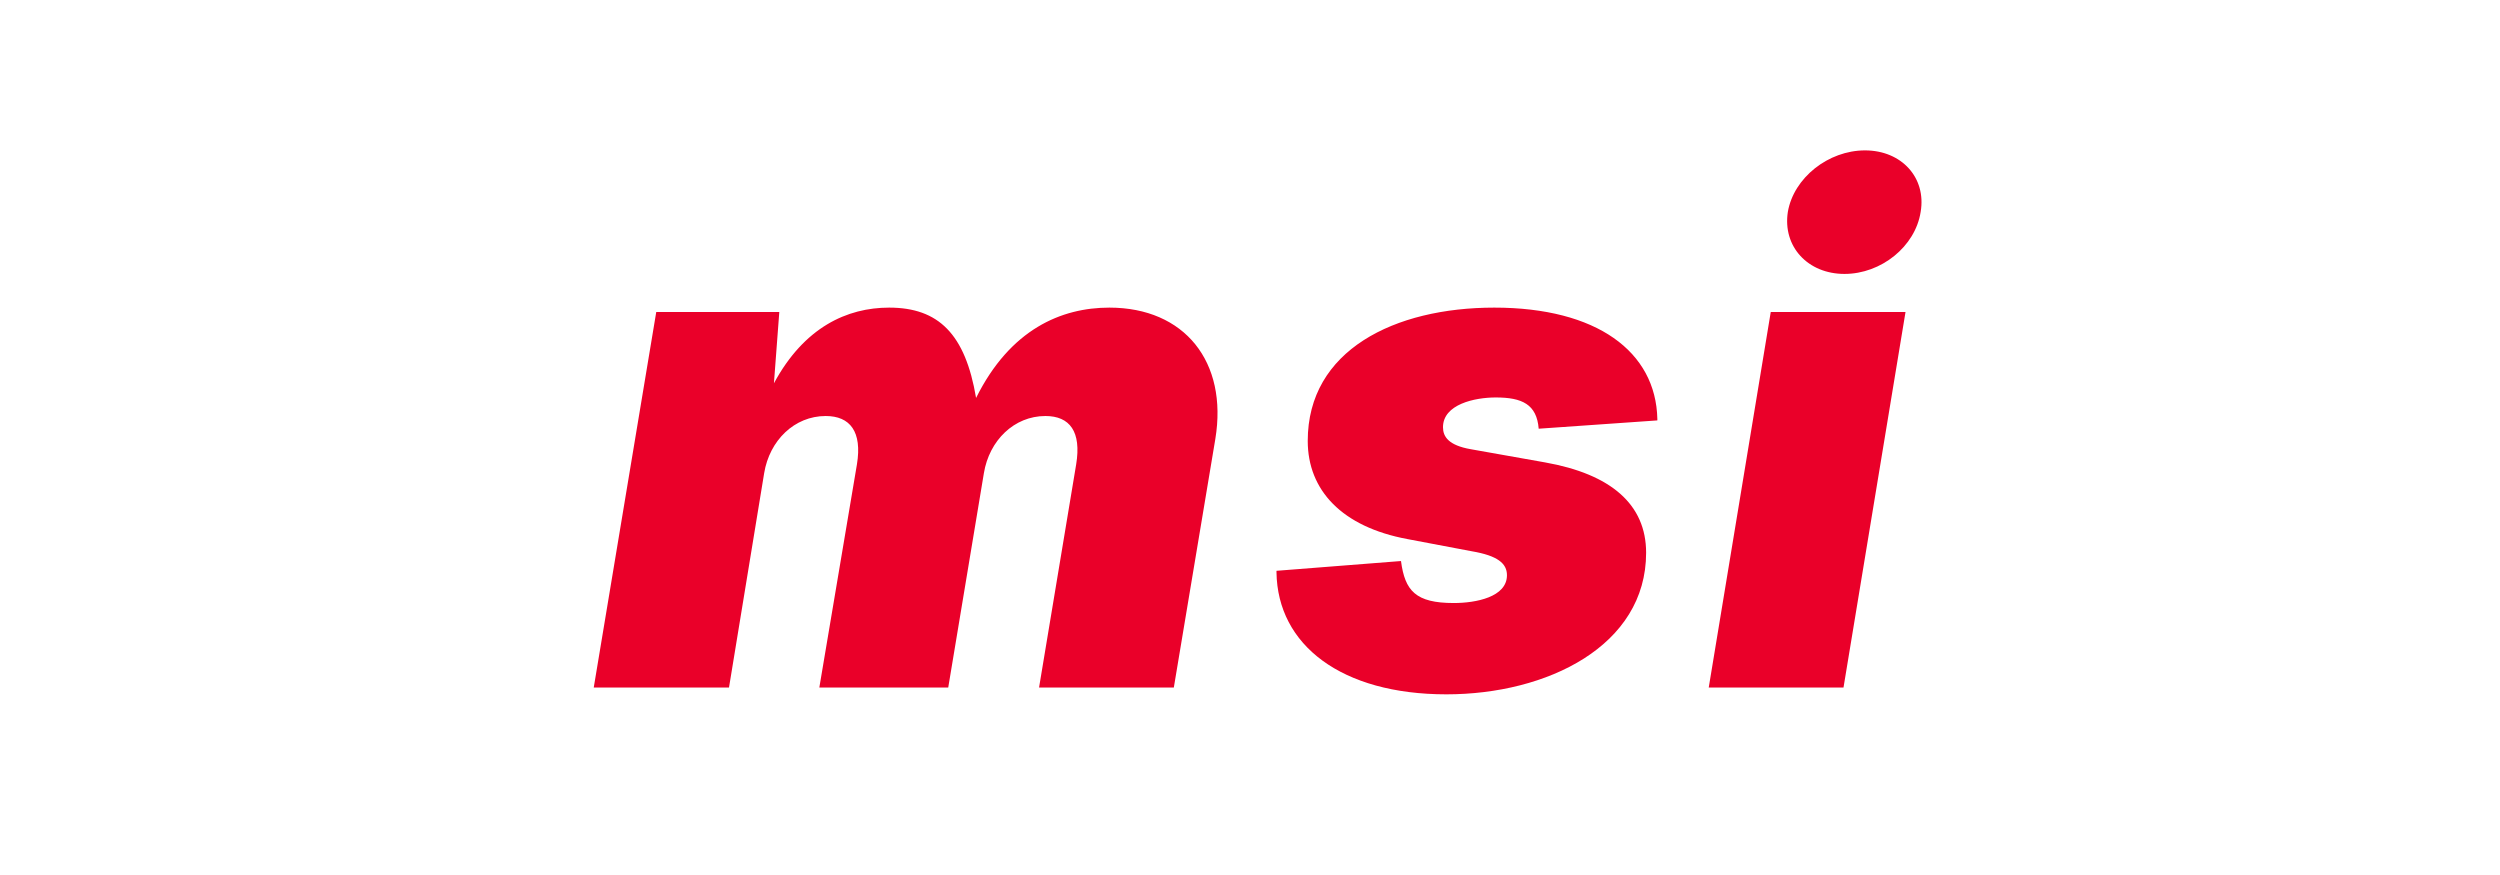
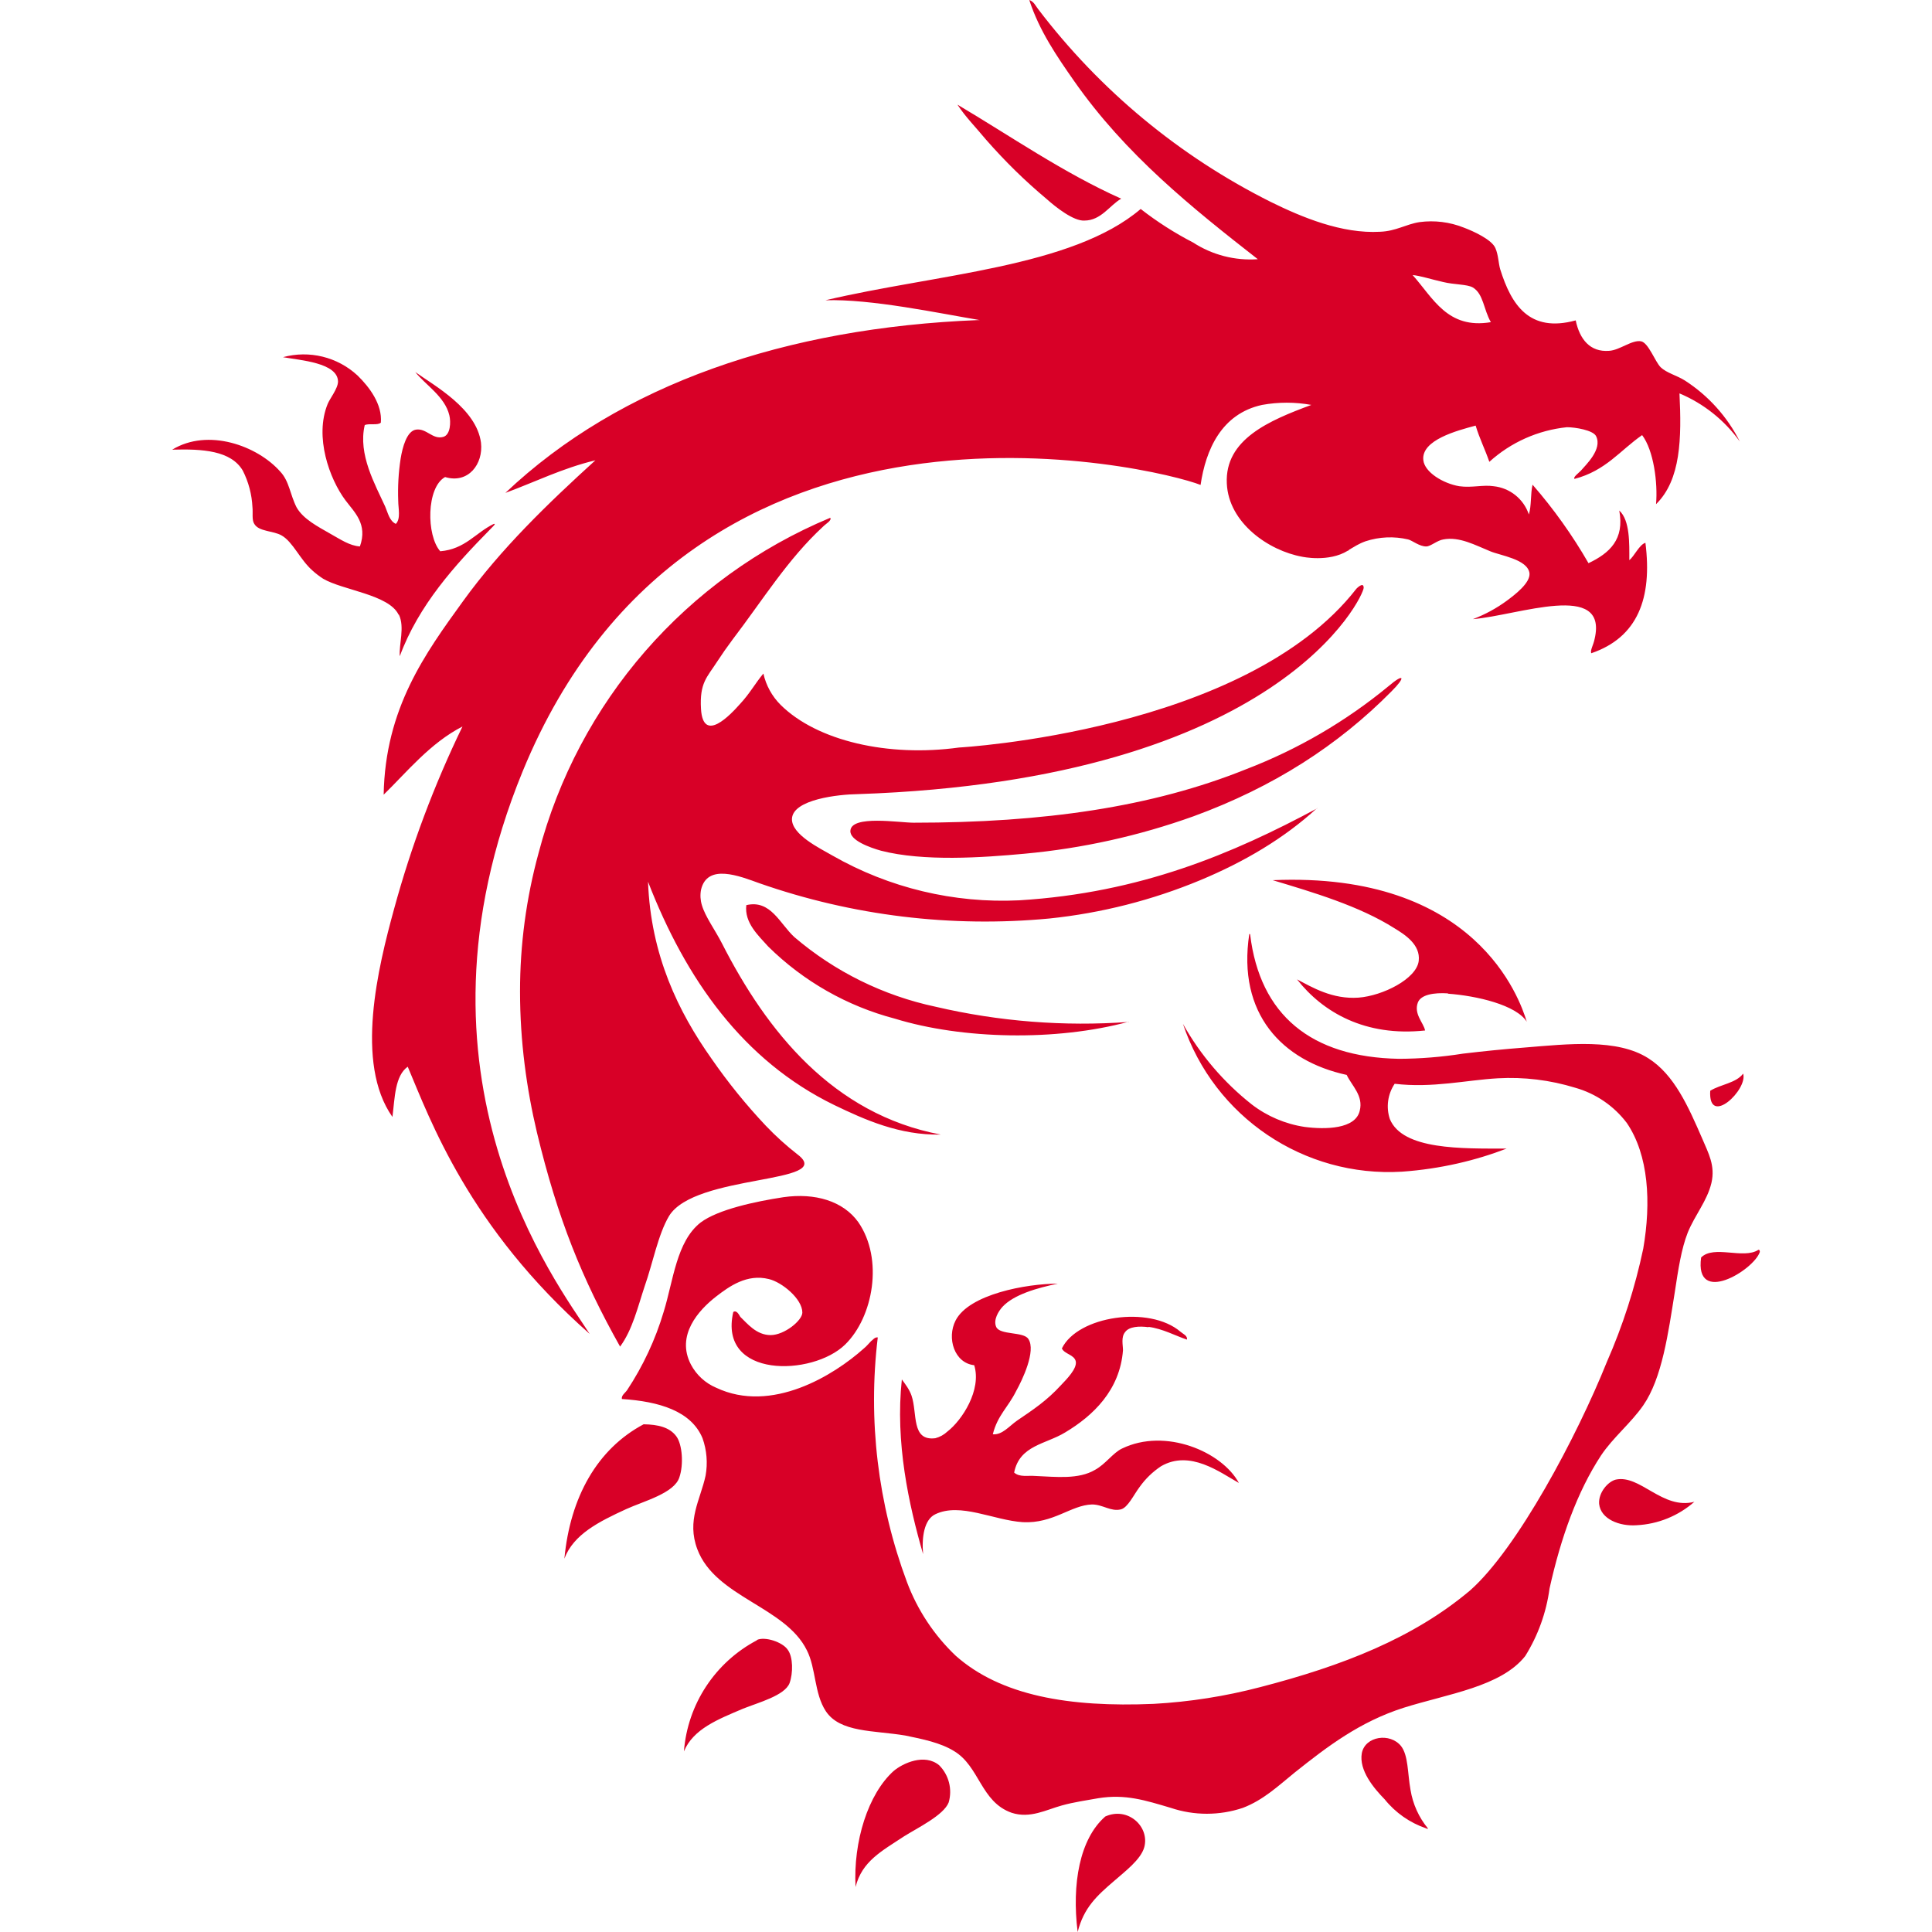
- <svg xmlns="http://www.w3.org/2000/svg" viewBox="0 0 80 28" width="80" height="28">
-   <text x="40" y="22" fill="#EA0029" font-family="system-ui, -apple-system, sans-serif" font-weight="900" font-style="italic" font-size="22" letter-spacing="1" text-anchor="middle">msi</text>
+ <svg xmlns="http://www.w3.org/2000/svg" fill="#D80027" role="img" viewBox="0 0 24 24">
+   <path d="M16.362 10.042c-1.044.56-2.193 1.05-3.7 1.142a4.26 4.26 0 0 1-2.321-.556c-.155-.09-.51-.26-.503-.457.011-.242.582-.303.816-.306 5.262-.178 6.29-2.472 6.286-2.563 0-.083-.09.011-.09.011-1.38 1.777-4.937 1.973-4.937 1.973-.877.121-1.761-.08-2.215-.529a.794.794 0 0 1-.215-.39c-.102.122-.17.25-.291.379-.114.128-.458.499-.484.06-.019-.325.076-.393.2-.586a5.178 5.178 0 0 1 .193-.276c.374-.49.684-.997 1.123-1.402.037-.038.11-.075.09-.11a6.221 6.221 0 0 0-3.624 4.166 6.508 6.508 0 0 0-.23 1.72c0 .62.082 1.209.21 1.75.258 1.073.56 1.817 1.033 2.66.155-.211.219-.491.306-.752.098-.276.166-.642.302-.87.321-.528 2.079-.396 1.599-.763a3.613 3.613 0 0 1-.397-.359 7.083 7.083 0 0 1-.673-.831c-.412-.582-.756-1.285-.79-2.2.469 1.21 1.18 2.222 2.313 2.774.378.182.813.378 1.323.367-1.341-.253-2.162-1.285-2.717-2.374-.087-.17-.208-.332-.25-.476a.4.4 0 0 1-.011-.189c.076-.336.484-.17.726-.083a8.489 8.489 0 0 0 3.602.438 6.678 6.678 0 0 0 1.874-.476c.545-.227 1.04-.518 1.452-.896m-2.34 2.657a8.001 8.001 0 0 1-2.4-.189 3.969 3.969 0 0 1-1.754-.865c-.181-.166-.295-.469-.597-.397-.026.22.151.378.272.514a3.507 3.507 0 0 0 1.573.896c.835.257 2.003.283 2.906.038M11.35 10.22c-.178 0-.771-.098-.786.098-.012.121.245.212.381.25.53.136 1.255.086 1.784.037a8.515 8.515 0 0 0 2.098-.465c.99-.362 1.795-.88 2.457-1.55.181-.18.162-.234-.034-.067a6.365 6.365 0 0 1-1.769 1.032c-1.172.472-2.517.665-4.131.665m6.576-6.717c.136.034.299.027.37.068.133.08.133.273.224.431-.54.091-.718-.302-.972-.585.091.007.227.052.378.086M7.325 16.57c-.393-.613-2.39-3.19-.832-6.989 2.128-5.178 7.88-3.772 8.421-3.557.064-.434.257-.884.764-.994a1.712 1.712 0 0 1 .612 0c-.522.193-1.077.427-1.05.976.022.49.52.835.936.91 0 0 .33.072.567-.075a.019.019 0 0 0 .016-.012c.064-.037.12-.075.204-.105a.979.979 0 0 1 .529-.023c.049.011.143.09.227.087.052 0 .136-.076.211-.087.2-.038.397.072.582.147.125.053.465.099.488.273.011.12-.178.264-.28.34a1.765 1.765 0 0 1-.423.23c.56-.045 1.682-.48 1.512.246-.015.076-.057.14-.042.178.578-.197.76-.685.673-1.372-.076.022-.14.17-.2.215v-.004c0-.196.01-.491-.125-.612.068.359-.121.53-.382.654a6.176 6.176 0 0 0-.695-.975c-.027.113-.012.26-.046.37a.518.518 0 0 0-.438-.351c-.129-.02-.272.022-.427 0-.2-.034-.431-.174-.446-.325-.027-.25.423-.367.65-.428.049.163.117.295.17.45a1.693 1.693 0 0 1 .964-.43c.102 0 .329.037.363.113.079.162-.129.355-.19.427-.037.038-.098.08-.079.102.39-.102.567-.355.84-.544.143.189.196.59.173.858.31-.303.318-.824.291-1.376a1.761 1.761 0 0 1 .749.597 1.943 1.943 0 0 0-.68-.756c-.1-.064-.228-.094-.303-.166-.068-.068-.151-.303-.242-.322-.113-.022-.265.11-.397.118-.238.019-.367-.144-.416-.378-.578.158-.8-.197-.937-.632-.023-.075-.023-.18-.06-.264-.042-.106-.273-.212-.394-.257a1.092 1.092 0 0 0-.548-.068c-.17.026-.294.113-.491.12-.476.027-.971-.18-1.357-.37A8.289 8.289 0 0 1 12.896.113c-.03-.038-.053-.094-.11-.113.125.385.348.707.556 1.005.639.915 1.47 1.58 2.283 2.215a1.308 1.308 0 0 1-.805-.208 4.165 4.165 0 0 1-.65-.416c-.85.726-2.548.81-3.916 1.134.567-.019 1.417.163 1.916.246h-.015c-2.389.094-4.449.794-5.877 2.147.37-.136.706-.306 1.118-.405-.59.537-1.171 1.096-1.644 1.75-.468.647-.967 1.33-.986 2.404.287-.28.578-.642.979-.847a13.108 13.108 0 0 0-.85 2.268c-.197.718-.492 1.913-.02 2.582.03-.238.03-.51.19-.624.28.661.76 1.996 2.26 3.319m5.68-14.095c.114.102.333.273.465.265.208 0 .314-.189.458-.272-.719-.321-1.388-.786-2.034-1.168.098.151.227.28.355.435.239.272.477.506.756.74m-8.05 5.16c.075.155 0 .366.011.517.234-.635.688-1.134 1.119-1.572.023-.026.087-.08.049-.072-.227.11-.355.314-.665.34-.174-.196-.174-.793.06-.922.288.087.477-.162.446-.427-.056-.423-.578-.707-.816-.877.125.159.367.303.423.537.02.083.015.242-.075.268-.133.038-.208-.11-.34-.09-.114.018-.167.219-.19.359a2.76 2.76 0 0 0-.03.529c0 .087.034.219-.03.283-.08-.038-.098-.136-.132-.215-.125-.276-.34-.647-.254-1.013.057-.023.163.007.2-.03.02-.227-.143-.443-.29-.586a.983.983 0 0 0-.926-.227c.211.038.68.068.684.302 0 .087-.102.212-.129.28-.166.408.023.93.22 1.194.113.152.28.295.181.575-.128-.008-.246-.09-.363-.155-.166-.095-.34-.185-.423-.329-.083-.162-.09-.325-.204-.446-.284-.321-.896-.544-1.342-.272.378-.011.73.011.877.26a1.119 1.119 0 0 1 .12.454c.008.068-.01.16.023.208.057.098.235.083.34.144.14.08.227.298.382.435a1.02 1.02 0 0 0 .133.102c.242.143.816.196.937.446m3.046 10.057c-.578.306-.914.907-.986 1.67.113-.302.43-.46.767-.615.216-.099.601-.197.662-.397.053-.155.037-.405-.038-.507-.083-.113-.227-.147-.405-.15m1.406 2.683a1.708 1.708 0 0 0-.907 1.38c.117-.28.424-.398.734-.53.189-.076.517-.162.578-.317.045-.125.045-.326-.023-.416-.064-.095-.283-.167-.382-.121m1.701 1.625c-.321.287-.506.88-.476 1.444.08-.321.325-.446.605-.631.162-.102.491-.261.552-.42a.469.469 0 0 0-.118-.461c-.181-.151-.453-.026-.567.072m2.627.567c-.313.276-.415.831-.34 1.432.076-.302.238-.45.454-.635.128-.113.332-.264.374-.42.068-.256-.208-.51-.491-.377m.544-6.085c.174.022.34.113.476.158.011-.049-.05-.071-.08-.098-.385-.329-1.277-.196-1.473.208.034.072.155.076.173.162.016.091-.117.223-.185.295-.177.193-.344.303-.544.439-.098.068-.185.181-.302.17.06-.238.189-.333.29-.537.076-.136.25-.499.152-.646-.057-.095-.355-.046-.4-.151-.039-.087.03-.197.079-.25.14-.151.43-.234.687-.287-.393 0-1.103.132-1.27.457-.113.22-.015.53.231.556.095.306-.151.684-.333.824a.344.344 0 0 1-.15.083c-.303.038-.22-.31-.296-.53-.026-.075-.075-.139-.12-.2-.084.783.086 1.554.264 2.17-.019-.215.015-.43.151-.495.31-.151.726.075 1.089.098.378.019.597-.212.858-.22.136 0 .234.092.359.061.087-.022.159-.181.234-.28a1.017 1.017 0 0 1 .265-.256c.359-.208.73.075.967.208-.211-.39-.914-.688-1.451-.428-.113.053-.204.193-.336.265-.205.121-.48.087-.745.076-.09-.008-.189.019-.26-.042.067-.34.392-.351.634-.499.348-.208.68-.525.718-1.02 0-.068-.026-.163.027-.227.049-.068.174-.076.29-.06m3.138 5.204c-.136-.17-.446-.125-.488.087-.038.215.151.438.284.574a1.126 1.126 0 0 0 .514.36c.011 0 .019.018.022 0a1.01 1.01 0 0 1-.215-.477c-.038-.211-.026-.43-.12-.548m.585-9.343c.359.026.847.14.979.348-.087-.284-.631-1.867-3.156-1.758.503.151 1.077.321 1.512.597.132.08.325.204.302.405-.026.223-.446.434-.748.457-.325.023-.575-.128-.764-.227.321.409.847.715 1.591.635-.018-.094-.143-.204-.09-.347.038-.099.2-.125.374-.114m2.086 6.04c-.098.023-.219.163-.208.302.02.19.254.28.465.265a1.175 1.175 0 0 0 .718-.291c-.396.102-.672-.34-.975-.276m.34-.922c.235-.34.31-.896.393-1.414.042-.276.08-.529.16-.733.09-.22.241-.393.294-.616.05-.216-.038-.37-.113-.548-.174-.4-.348-.798-.673-1.002-.386-.245-.987-.177-1.535-.132a18.282 18.282 0 0 0-.767.076 5.216 5.216 0 0 1-.794.064c-1.096-.02-1.727-.548-1.848-1.542 0 0 0-.012-.011-.008-.151.99.408 1.576 1.21 1.75.064.136.21.257.162.446-.053.227-.424.234-.684.2a1.425 1.425 0 0 1-.658-.28 3.383 3.383 0 0 1-.854-1 2.699 2.699 0 0 0 2.721 1.836c.48-.034.919-.14 1.3-.287-.555 0-1.292.019-1.451-.367a.503.503 0 0 1 .06-.438c.47.056.889-.046 1.282-.068a2.744 2.744 0 0 1 .96.117 1.22 1.22 0 0 1 .642.438c.272.4.303.987.204 1.561a7.181 7.181 0 0 1-.453 1.41c-.37.922-1.111 2.317-1.697 2.835-.703.593-1.584.937-2.608 1.202a6.66 6.66 0 0 1-1.323.208c-1.054.045-1.901-.102-2.46-.598a2.445 2.445 0 0 1-.605-.914 6.474 6.474 0 0 1-.363-3.04c-.038-.007-.064.035-.083.046-.03.03-.057.065-.09.091-.371.333-1.146.813-1.834.488a.635.635 0 0 1-.314-.288c-.189-.363.095-.676.314-.846.162-.125.382-.284.654-.216.162.038.416.246.416.416 0 .098-.223.28-.394.28-.177 0-.29-.144-.377-.227-.016-.027-.046-.087-.087-.06-.19.83.986.8 1.39.404.348-.34.48-1.062.163-1.52-.189-.264-.54-.366-.93-.31-.347.053-.812.152-1.028.314-.302.235-.34.726-.46 1.111a3.651 3.651 0 0 1-.454.972c-.027.038-.072.064-.065.11.465.03.862.15 1.002.487a.907.907 0 0 1 .038.465c-.065.302-.238.555-.102.915.226.597 1.092.71 1.36 1.254.114.223.091.537.235.756.177.269.597.238.986.303.22.045.439.09.605.192.321.19.332.632.718.768.23.075.43-.038.624-.091.15-.042.31-.064.453-.09.337-.054.582.026.9.12a1.406 1.406 0 0 0 .895 0c.257-.098.443-.276.643-.438.408-.325.809-.631 1.353-.805.552-.174 1.21-.261 1.512-.643a2.124 2.124 0 0 0 .302-.839c.14-.631.344-1.202.639-1.652.151-.226.37-.4.525-.623m1.24-4.12c-.087.117-.28.132-.408.212-.027.46.476-.02.408-.216m.19 2.192c-.186.121-.553-.064-.711.095-.084.605.653.159.729-.068 0-.015 0-.03-.023-.027" />
</svg>
